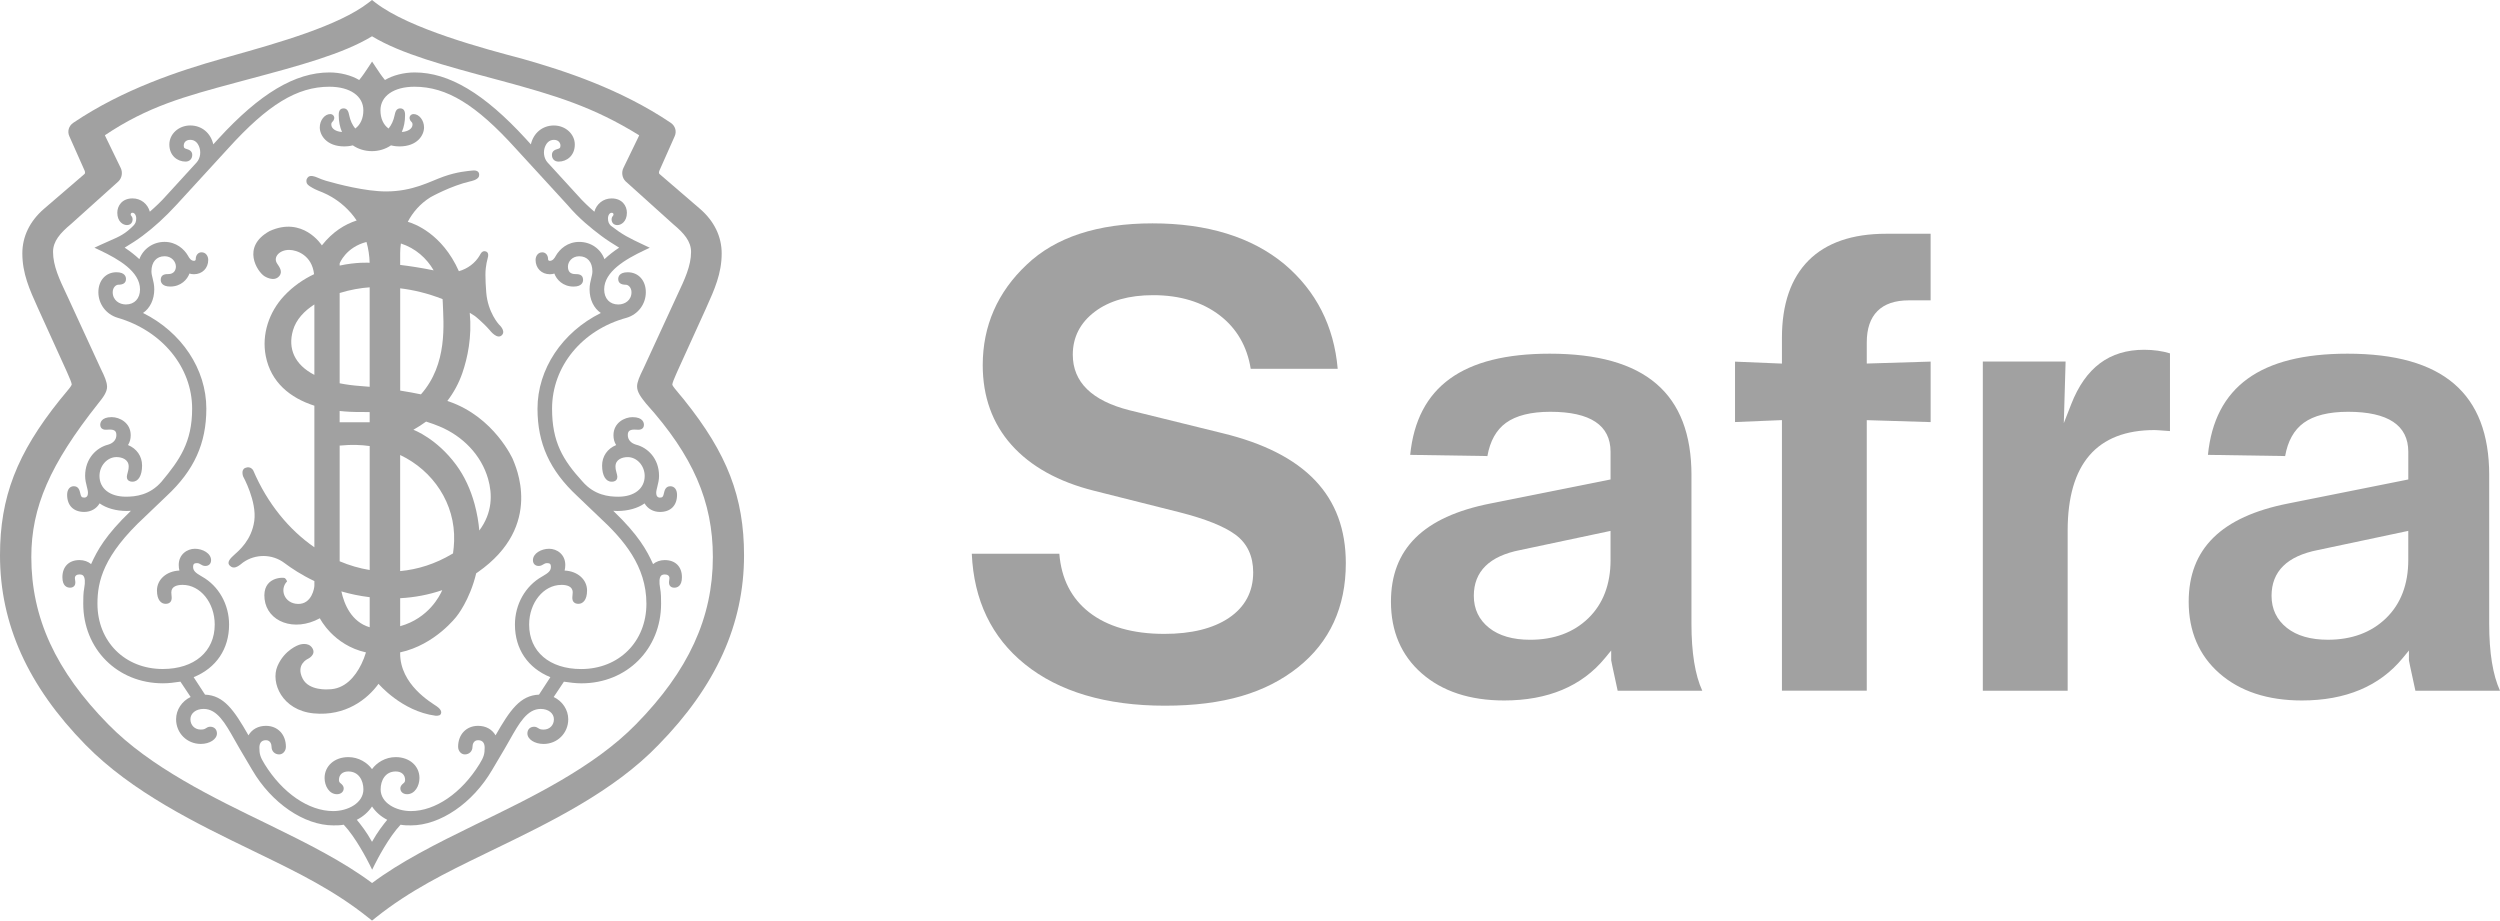
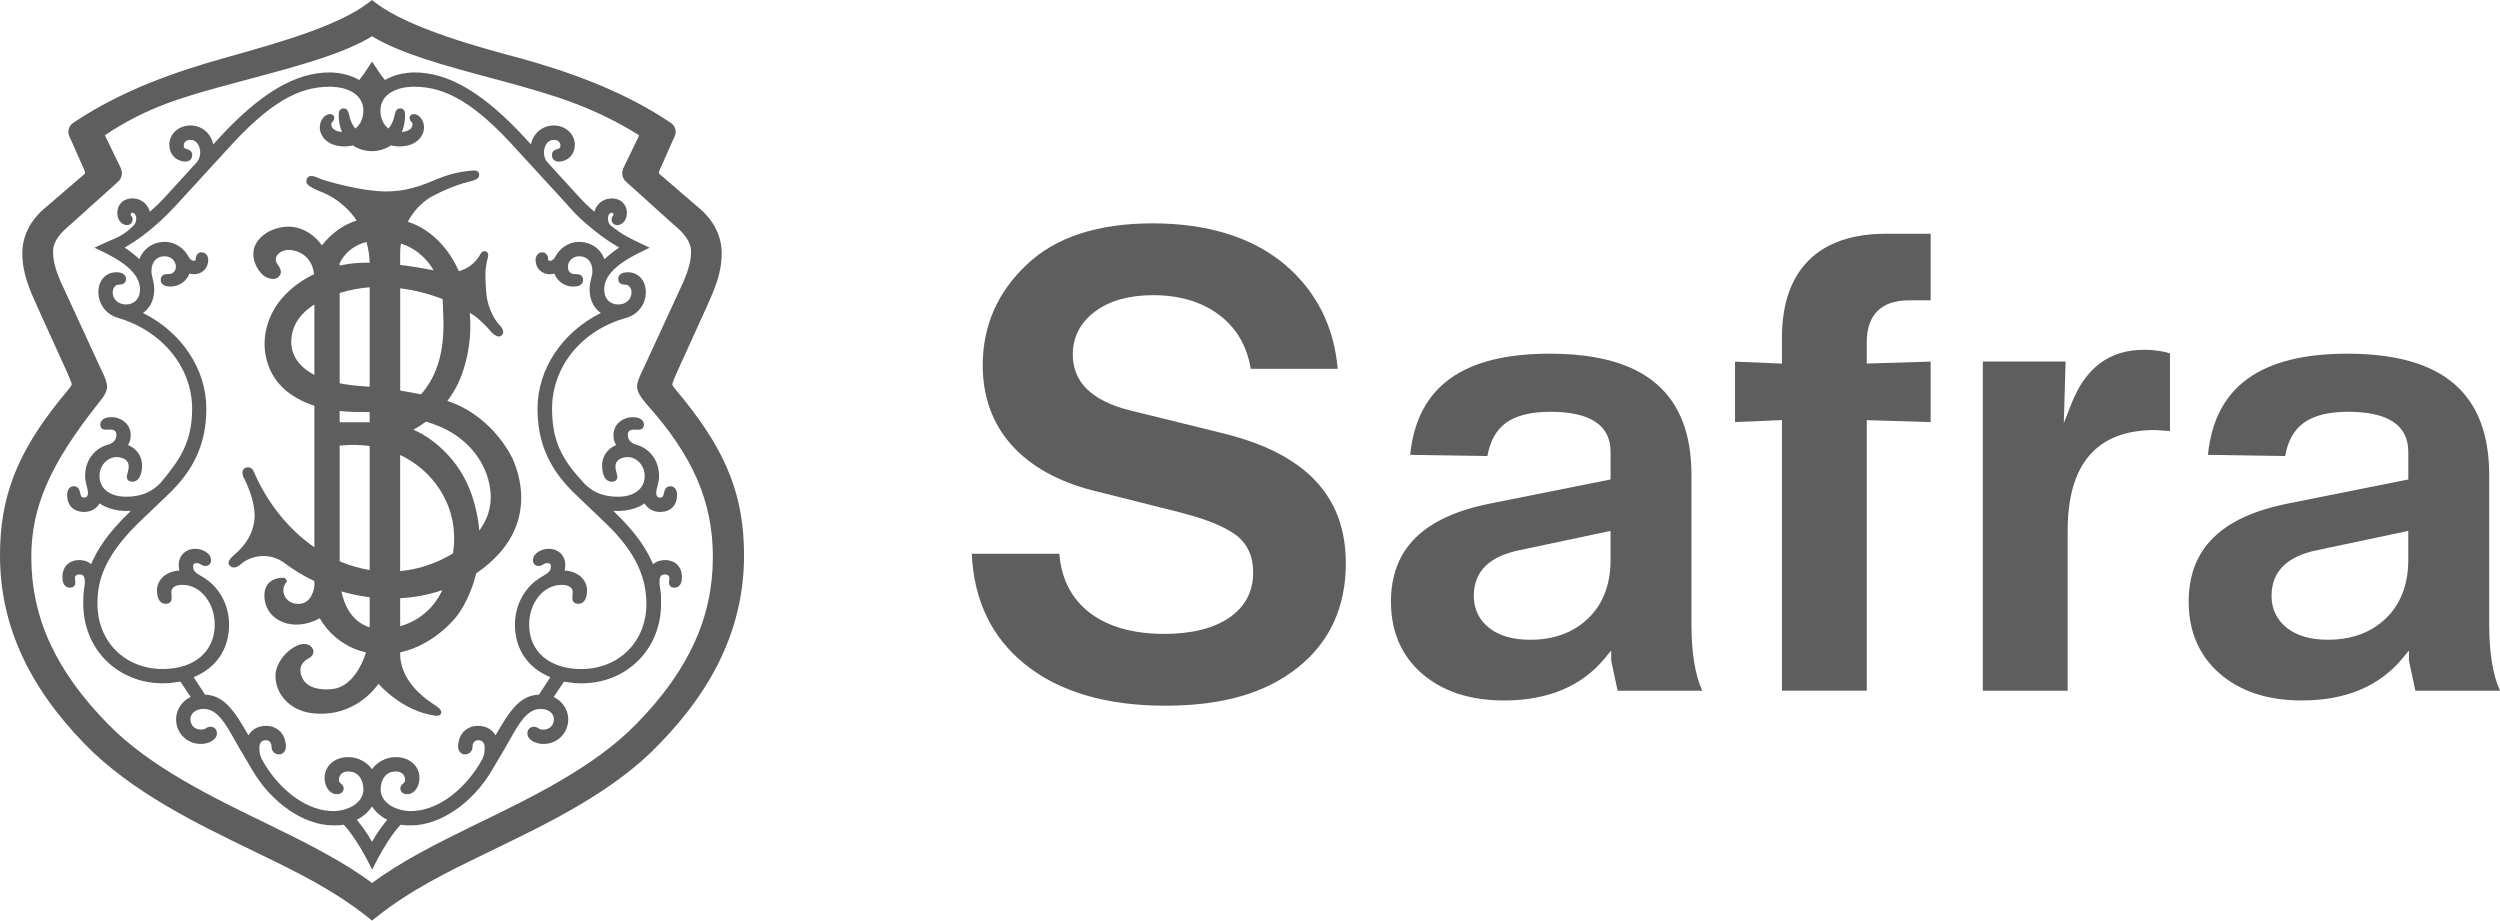
- <svg xmlns="http://www.w3.org/2000/svg" fill="#A1A1A1" viewBox="0 -0.03 1105.72 407.17" width="1105.72" height="407.17">
+ <svg xmlns="http://www.w3.org/2000/svg" fill="#5E5E5E" viewBox="0 -0.03 1105.72 407.17" width="1105.72" height="407.17">
  <g>
    <path d="M302.55,176.79v-.02c-.75-.9-1.42-1.7-2.02-2.42-1.5-1.79-3.05-3.65-3.18-4.19,0-.82.86-2.79,1.62-4.52.21-.48.42-.97.62-1.42l12.37-27.21.38-.85c3.67-8.16,6.85-15.2,6.85-24.11,0-7.46-3.3-14.26-9.55-19.68l-17.72-15.25-.13-.11c-.63-.47-.21-1.44-.07-1.73l6.62-14.9c1.07-2.22.37-4.73-1.72-6.12-22.08-14.87-46.79-22.97-65.9-28.38-16.09-4.25-49.58-13.1-64.61-24.69l-1.58-1.22-1.58,1.22c-13.22,10.2-39.68,17.66-60.93,23.65l-3.72,1.05c-19.06,5.39-43.77,13.5-65.84,28.36-2.1,1.4-2.8,3.91-1.73,6.12l6.57,14.79.05.11c.14.29.56,1.26-.06,1.73l-17.86,15.36c-6.24,5.41-9.55,12.21-9.55,19.67,0,8.91,3.17,15.95,6.85,24.1l12.73,28.02c.22.5.43.99.64,1.47.76,1.73,1.62,3.7,1.63,4.44-.13.62-1.68,2.47-3.18,4.26-.6.72-1.27,1.52-2.02,2.44C7.44,200.55,0,219.84,0,245.58c0,30.42,12.37,57.83,37.83,83.82,20.58,21,49.22,34.86,74.48,47.08l3.41,1.66c15.76,7.66,32.06,15.58,47.21,27.71l1.61,1.29,1.61-1.29c15.15-12.12,31.45-20.05,47.21-27.71l4.48-2.18c25.12-12.15,53.6-25.93,73.41-46.56,25.45-25.98,37.83-53.4,37.83-83.82,0-25.74-7.44-45.03-26.53-68.79ZM47.33,170.87c0-1.91-1.07-4.43-2.75-7.8l-14.67-31.86-.53-1.13c-3.05-6.45-5.92-12.55-5.92-18.7,0-4.72,3.14-8.3,7.93-12.3l20.95-18.85.1-.1c1.53-1.53,1.9-3.98.92-5.93l-6.72-13.85c-.12-.25-.2-.44-.24-.57,19.01-12.75,35.24-17.14,57.66-23.19l5.99-1.61c22.24-5.95,41.56-11.12,54.5-18.96,12.94,7.83,32.26,13,54.5,18.96l2.22.59c24.61,6.67,41.07,11.65,61.43,24.23-.05.14-.12.33-.25.59l-6.69,13.8c-.99,1.98-.62,4.43.91,5.96l21.13,19.02c4.71,3.93,7.85,7.51,7.85,12.23,0,6.16-2.88,12.25-5.92,18.71l-15.17,32.91c-1.72,3.45-2.79,5.97-2.79,7.88,0,2.6,1.91,4.98,3.93,7.51l.1.12c20.67,22.97,29.49,43.24,29.49,67.8,0,26.86-10.81,50.37-34.02,74h0c-18.54,18.97-46.37,32.43-70.92,44.31-17.55,8.56-33.17,16.45-45.78,25.88-12.61-9.42-28.22-17.32-45.78-25.88-24.55-11.88-52.37-25.34-70.92-44.31-23.21-23.63-34.02-47.14-34.02-74,0-22.04,8.3-41.08,29.59-67.91,2.02-2.52,3.93-4.91,3.93-7.51Z" />
    <path d="M226.84,203.11s-8.19-18.65-28.34-25.59c0,0-.22-.07-.65-.21,2.83-3.71,5.08-7.84,6.63-12.32,2.33-6.74,4.31-16.03,3.28-26.68.75.46,1.5.92,2.26,1.42,0,0,3.44,2.66,6.64,6.34,0,0,3.29,4.34,5.37,2.08,1.77-1.92-1.31-4.62-1.31-4.62,0,0-4.95-5.3-5.66-14.21,0,0-.64-7.47-.2-10.77.23-1.73.42-2.91.8-4.21.35-1.21.64-2.95-1.12-3.25-1.46-.25-2.13,1.44-2.28,1.69-2.06,3.59-5.46,6.05-9.3,7.14-7.46-16.75-19.87-21.08-22.6-21.85,2.26-4.32,5.59-8.06,9.83-10.73.12-.07.24-.15.36-.22,0,0,8.88-4.97,17.48-6.95,0,0,3.41-.6,3.82-2.28.41-1.68-.6-2.75-2.85-2.5-2.25.25-6.75.53-12.86,2.7-6.11,2.17-13.51,6.54-25.38,6.55-9.15,0-21.43-3.23-26.57-4.71-1.31-.38-2.55-.88-3.8-1.42-1.2-.52-2.86-1.07-3.91-.39,0,0-.88.64-.95,1.66-.07.91.11,1.7,1.46,2.55,3.54,2.24,4.53,2.03,7.87,3.75,1.87.97,6.16,3.3,10.32,8.04.94,1.07,1.79,2.19,2.57,3.37-5.21,1.68-10.62,4.97-15.37,10.99,0,.01-.01.03-.02.02-.17-.27-8.45-13.02-23.11-6.33-12.7,6.99-5.39,18.05-2.27,19.97,0,0,4.15,2.76,6.53-.05,1.74-2.05-.08-4.2-.99-5.62-1.83-2.87,1.19-6.03,5.45-5.97,3.43.05,10.01,2.42,10.94,10.74-4.57,2.17-9.19,5.24-13.27,9.61-6.66,7.13-9.99,17.07-8.09,26.64,2.28,11.55,10.7,18.45,21.49,21.92v62.61c-11.21-7.74-20.76-19.35-27-33.91,0,0-1.07-2.22-3.56-1.19-2.07.85-.93,3.8-.93,3.8,0,0,6.09,10.97,4.92,19.61-1.18,8.64-7,13.33-8.68,14.86-1.68,1.54-3.75,3.38-2.14,4.97,1.61,1.6,3.32.71,5.75-1.35,0,0,.03-.03.1-.07,5.48-3.88,12.92-3.81,18.29.23,3.12,2.35,7.59,5.31,13.26,8.01v1.87c.05,1.14-1.15,8.36-7.24,8.23-6.1-.13-8.29-6.51-4.83-9.98,0,0-.45-1.15-1.08-1.48-.63-.33-10.02-.59-8.88,9.33,1.14,9.92,12.98,14.71,24.43,8.48,0,0,.01-.02.02,0,.1.2,6,11.88,20.39,15.09-.54,1.77-1.2,3.51-2.02,5.18-2.75,5.58-7.32,11.16-14.61,11.16,0,0-8.52.73-11.33-4.67-3.29-6.32,2.24-8.8,2.24-8.8,0,0,3.86-1.76,2.01-4.76-1.84-3-5.94-1.44-5.94-1.44,0,0-6.35,2.06-9.49,9.39-3.13,7.32,2.03,19.57,16.04,20.91,14.02,1.34,23.72-6.23,28.66-13.08,0,0,10.24,12.11,25.11,14.1,0,0,1.79.2,2.31-.55.52-.75.63-2-1.76-3.65-2.38-1.65-16.16-9.54-16.1-23.43v-.37c15.57-3.37,25.02-15.99,25.02-15.99,0,0,5.74-6.98,8.62-19,.23-.15.46-.3.69-.46,29.64-20.68,16.4-47.53,15.52-49.95ZM195.83,133.67c.33,9.46,2.24,27.31-9.65,40.72-2.68-.56-5.75-1.13-9.18-1.67v-45.23c5.78.7,12.15,2.17,18.75,4.78.04.47.07.93.08,1.4ZM200.86,239.23c-.07,1.91-.25,3.74-.49,5.49-.11.07-.22.14-.34.21-7.45,4.45-15.25,6.91-23.05,7.63v-51.35c14.61,6.91,24.45,21.52,23.87,38.03ZM163.5,127.06v43.98c-1.35-.12-2.74-.24-4.15-.34-3.32-.24-6.36-.65-9.12-1.21v-39.93c4.67-1.45,9.38-2.26,13.28-2.51h0ZM191.8,119.54c-5.71-1.15-10.69-1.91-14.81-2.4v-5.2c0-1.44.11-2.87.32-4.28,6.53,2.14,11.39,6.52,14.5,11.89ZM150.23,116.46s0,0,0,0c.01-.04,2.74-7.14,11.86-9.47.85,2.98,1.31,6.07,1.4,9.2-.23-.02-5.82-.37-13.26,1.24v-.96ZM129.58,146.07c1.39-4.77,4.95-8.55,9.46-11.45v31.16c-8.78-4.54-11.81-11.66-9.46-19.71ZM159.36,182.18c1.38-.01,2.76.01,4.14.06v4.5h-13.28v-5c2.99.33,6.06.48,9.14.45ZM150.23,197.01h.6c4.57-.45,8.81-.31,12.68.24v54.83c-4.52-.74-8.97-2.03-13.28-3.86v-51.21ZM150.99,261.54c3.85,1.12,8.03,2.02,12.52,2.56v12.88c0,.14,0,.28-.01.42-8.15-2.41-11.3-10.28-12.51-15.86ZM176.99,276.94v-12.39c6.35-.33,12.63-1.52,18.61-3.57-1.05,2.46-6.04,12.44-18.61,15.95ZM211.99,234.63c-.32-3.7-.97-7.6-2.09-11.72-1.7-6.23-4.36-12.22-8.21-17.41-8.53-11.52-18.42-15.28-18.84-15.44-.02,0,0-.02.02-.03,2.04-1.15,3.9-2.37,5.59-3.6,2,.63,4.01,1.34,5.97,2.16,10.19,4.25,18.41,12.57,21.45,23.18,1.91,6.68,2.02,14.92-3.89,22.84Z" />
    <path d="M293.97,247.69c-1.98,0-3.81.66-5.12,1.78-2.77-6.09-6.34-12.74-17.61-23.57.63.05,1.24.08,1.79.08,4.75,0,9.11-1.24,12.06-3.37,1.35,2.35,3.85,3.79,6.79,3.79,4.74,0,7.57-2.83,7.57-7.57,0-2.31-1.16-3.8-2.97-3.8-2.13,0-2.56,1.9-2.82,3.04-.34,1.48-.52,1.99-1.79,1.99-1.03,0-1.64-.77-1.64-2.06,0-.8.25-1.78.51-2.83.35-1.39.75-2.96.75-4.71,0-7.78-5.12-12.55-10.15-13.81-2.3-.66-3.67-2.23-3.67-4.2,0-1.49.49-2.48,2.9-2.48.34,0,.65.02.95.04.99.06,1.93.11,2.65-.56.29-.27.63-.77.63-1.6s-.36-3.38-5.06-3.38c-3.49,0-8.41,2.48-8.41,7.99,0,1.65.38,3.08,1.19,4.36-3.84,1.55-6.22,4.94-6.22,9.05,0,4.41,1.62,7.15,4.22,7.15.37,0,1.48,0,2.12-.84.66-.87.38-1.92.07-3.02-.23-.83-.49-1.78-.49-2.87,0-3.07,2.91-4.15,5.41-4.15,4.07,0,7.51,3.82,7.51,8.34,0,5.58-4.59,9.18-11.69,9.18-4.29,0-10.59-.69-15.8-6.7-8.75-9.58-13.48-17.55-13.48-32.22,0-18.72,13.25-34.88,33.01-40.23,5.06-1.52,8.46-6.06,8.46-11.29s-3.29-8.83-7.99-8.83c-3.81,0-4.22,2.07-4.22,2.97,0,1.69,1.14,2.55,3.39,2.55,1.01,0,2.48,1.18,2.48,3.32,0,3.55-2.93,5.41-5.83,5.41-3.8,0-6.25-2.62-6.25-6.67,0-7.87,9.45-13.36,17.69-17.26l2.47-1.17-2.47-1.16c-7.01-3.3-9.49-4.54-14.77-8.6-.9-.93-1.24-1.81-1.24-3.22s.74-2.48,1.64-2.48c.54,0,.8.26.8.8,0,.23-.02.25-.19.47-.24.3-.65.79-.65,1.63,0,1.55,1,2.55,2.55,2.55,1.63,0,4.22-1.49,4.22-5.48,0-3.04-2.11-6.32-6.74-6.32-3.71,0-6.68,2.4-7.65,5.88-2.48-2.17-5-4.5-7.31-7.14l-13.4-14.65c-1.66-1.85-2.07-4.83-.99-7.26.46-1.02,1.55-2.74,3.8-2.74s2.9,1.62,2.9,2.48c0,1.2-.37,1.31-1.38,1.61-.84.25-2.39.72-2.39,2.57s1.19,2.97,2.97,2.97c3.56,0,7.15-2.6,7.15-7.57,0-4.64-4.15-8.41-9.25-8.41s-9.06,3.38-10.18,8.36l-2.27-2.5c-18.34-20-33.95-29.32-49.12-29.32-4.78,0-9.7,1.27-13.15,3.35-1.61-1.97-2.68-3.6-3.8-5.3l-1.89-2.86-1.9,2.86c-1.12,1.71-2.19,3.33-3.8,5.3-3.46-2.08-8.37-3.35-13.15-3.35-15.18,0-30.78,9.32-49.12,29.32l-2.27,2.49c-1.12-4.98-5.06-8.36-10.18-8.36s-9.25,3.77-9.25,8.41c0,4.97,3.6,7.57,7.16,7.57,1.77,0,2.97-1.19,2.97-2.97s-1.56-2.32-2.39-2.57c-1-.3-1.38-.41-1.38-1.61,0-.86.61-2.48,2.9-2.48s3.34,1.71,3.8,2.74c1.08,2.43.68,5.41-.98,7.25l-13.42,14.68c-2.29,2.62-4.81,4.95-7.29,7.12-.97-3.48-3.94-5.88-7.65-5.88-4.63,0-6.74,3.27-6.74,6.32,0,3.99,2.59,5.48,4.22,5.48,1.55,0,2.55-1,2.55-2.55,0-.84-.4-1.33-.65-1.63-.17-.21-.19-.23-.19-.47,0-.54.26-.8.8-.8.9,0,1.64,1.11,1.64,2.48,0,1.44-.35,2.33-1.3,3.28-3.69,3.69-6.19,4.78-10.33,6.58-1.27.55-2.72,1.18-4.38,1.96l-2.47,1.16,2.47,1.17c8.24,3.9,17.69,9.39,17.69,17.26,0,4.05-2.45,6.67-6.25,6.67-2.9,0-5.83-1.86-5.83-5.41,0-2.14,1.47-3.32,2.48-3.32,2.25,0,3.39-.86,3.39-2.55,0-.89-.41-2.97-4.22-2.97-4.71,0-7.99,3.63-7.99,8.83s3.4,9.77,8.47,11.29c19.74,5.76,33,21.92,33,40.23,0,14.89-5.61,22.76-13.51,32.25-5.18,5.98-11.49,6.67-15.78,6.67-7.1,0-11.69-3.6-11.69-9.18,0-4.52,3.44-8.34,7.51-8.34,2.5,0,5.41,1.09,5.41,4.15,0,1.09-.26,2.03-.49,2.87-.3,1.11-.59,2.15.07,3.02.64.84,1.76.84,2.12.84,2.6,0,4.22-2.74,4.22-7.15,0-4.11-2.38-7.49-6.22-9.05.81-1.28,1.19-2.7,1.19-4.36,0-5.51-4.92-7.99-8.41-7.99-4.7,0-5.06,2.59-5.06,3.38s.34,1.33.63,1.6c.71.67,1.69.62,2.65.56.29-.02.61-.04.95-.04,2.41,0,2.9.99,2.9,2.48,0,1.98-1.37,3.55-3.63,4.19-5.07,1.27-10.19,6.03-10.19,13.82,0,1.75.4,3.32.75,4.71.26,1.04.51,2.03.51,2.83,0,1.29-.61,2.06-1.64,2.06-1.27,0-1.45-.51-1.79-1.99-.26-1.14-.7-3.04-2.82-3.04-1.8,0-2.97,1.49-2.97,3.8,0,4.74,2.83,7.57,7.57,7.57,2.93,0,5.44-1.44,6.79-3.79,2.96,2.13,7.31,3.37,12.06,3.37.54,0,1.16-.03,1.79-.08-11.27,10.84-14.84,17.48-17.61,23.57-1.32-1.12-3.15-1.78-5.12-1.78-4.67,0-7.57,2.9-7.57,7.57,0,4.04,2.12,4.64,3.39,4.64.79,0,1.41-.25,1.83-.74.69-.8.52-1.84.39-2.67-.05-.29-.09-.59-.09-.81,0-1.03.77-1.64,2.06-1.64,1.18,0,1.57.48,1.7.63.72.86.85,2.77.38,5.36-.44,2.22-.44,4.84-.44,6.95,0,20.08,15.14,35.22,35.22,35.22,2.7,0,5.07-.34,7.59-.71l.17-.02,4.52,6.78c-3.86,1.82-6.44,5.66-6.44,9.84,0,6.13,4.8,10.92,10.92,10.92,3.95,0,7.15-2.08,7.15-4.64,0-1.77-1.19-2.97-2.97-2.97-.88,0-1.45.37-1.87.65-.48.31-.93.61-2.32.61-2.65,0-4.57-1.92-4.57-4.57s2.45-4.57,5.83-4.57c6,0,9.55,6.31,13.67,13.61.77,1.37,1.56,2.78,2.39,4.18l5.44,9.21c8.55,14.66,22.97,24.52,35.88,24.52,1.49,0,3.03,0,4.6-.3,5.27,5.56,10.42,15.59,11.42,17.59l1.15,2.31,1.15-2.31c1-2,6.14-12.03,11.42-17.59,1.57.3,3.11.3,4.6.3,12.91,0,27.33-9.85,35.88-24.51l5.45-9.21c.83-1.4,1.62-2.81,2.39-4.18,4.12-7.31,7.67-13.61,13.67-13.61,3.38,0,5.83,1.92,5.83,4.57s-1.92,4.57-4.57,4.57c-1.39,0-1.84-.3-2.32-.61-.42-.27-.99-.65-1.87-.65-1.77,0-2.97,1.19-2.97,2.97,0,2.56,3.21,4.64,7.15,4.64,6.13,0,10.92-4.8,10.92-10.92,0-4.18-2.58-8.02-6.44-9.84l4.52-6.78.17.02c2.52.36,4.89.71,7.59.71,20.08,0,35.22-15.14,35.22-35.22,0-2.11,0-4.74-.44-6.93-.47-2.61-.34-4.52.38-5.38.13-.16.53-.63,1.7-.63,1.29,0,2.06.61,2.06,1.64,0,.22-.05.52-.09.81-.13.83-.29,1.87.39,2.67.42.49,1.04.74,1.83.74,1.26,0,3.39-.6,3.39-4.64,0-4.67-2.9-7.57-7.57-7.57ZM248.31,258.65c2.28,0,4.99.58,4.99,3.32,0,.44-.04.88-.09,1.3-.11,1.06-.22,2.15.53,2.98.48.53,1.17.79,2.11.79,1.84,0,3.8-1.55,3.8-5.9,0-4.87-4.23-8.58-9.93-8.82.18-.71.3-1.54.3-2.49,0-4.65-3.69-7.15-7.15-7.15s-7.16,2.03-7.16,5.06c0,1.55,1,2.55,2.55,2.55.91,0,1.54-.39,2.05-.7.5-.31.9-.56,1.72-.56,1.18,0,1.64.46,1.64,1.64,0,1.85-1.33,2.77-3.51,4.06l-.44.26c-7.38,4.15-11.97,12.29-11.97,21.23,0,10.8,5.69,19.2,15.67,23.26l-5.03,7.72c-8.3.34-12.81,6.78-19.21,18-1.56-2.67-4.3-4.2-7.73-4.2-5.2,0-8.83,3.8-8.83,9.25,0,1.87,1.33,3.39,2.97,3.39,1.96,0,3.39-1.42,3.39-3.39,0-1.08.52-2.9,2.48-2.9,2.4,0,2.9,1.8,2.9,3.32,0,2.68-.33,4.1-2.32,7.28-7.9,12.8-19.52,20.75-30.32,20.75-6.57,0-13.37-3.59-13.37-9.6,0-3.94,2.06-7.92,6.67-7.92,2.56,0,4.15,1.43,4.15,3.74,0,.88-.32,1.15-.86,1.6-.49.42-1.24,1.05-1.24,2.17,0,1.48,1.25,2.55,2.97,2.55,3.43,0,5.48-3.64,5.48-7.16,0-5.36-4.42-9.25-10.51-9.25-4.59,0-8.41,2.47-10.47,5.32-2.06-2.85-5.89-5.32-10.47-5.32-6.09,0-10.51,3.89-10.51,9.25,0,3.52,2.05,7.16,5.48,7.16,1.72,0,2.97-1.07,2.97-2.55,0-1.12-.74-1.75-1.24-2.17-.54-.45-.86-.73-.86-1.6,0-2.3,1.59-3.74,4.15-3.74,4.61,0,6.67,3.98,6.67,7.92,0,6.01-6.8,9.6-13.37,9.6-10.79,0-22.41-7.95-30.32-20.75-1.98-3.17-2.32-4.6-2.32-7.28,0-1.51.5-3.32,2.9-3.32,1.96,0,2.48,1.82,2.48,2.9,0,1.96,1.42,3.39,3.38,3.39,1.64,0,2.97-1.52,2.97-3.39,0-5.45-3.63-9.25-8.83-9.25-3.43,0-6.17,1.53-7.73,4.2-6.4-11.23-10.9-17.66-19.21-18l-5.03-7.72c9.98-4.06,15.67-12.45,15.67-23.26,0-8.94-4.59-17.08-11.94-21.21l-.47-.28c-2.18-1.29-3.51-2.21-3.51-4.06,0-1.18.46-1.64,1.64-1.64.82,0,1.21.24,1.72.56.51.31,1.14.7,2.05.7,1.55,0,2.55-1,2.55-2.55,0-3.03-3.7-5.06-7.15-5.06s-7.16,2.51-7.16,7.15c0,.95.12,1.78.3,2.49-5.7.23-9.93,3.95-9.93,8.82,0,4.35,1.96,5.9,3.8,5.9.94,0,1.63-.26,2.11-.79.75-.83.64-1.92.53-2.98-.04-.42-.09-.86-.09-1.3,0-2.74,2.71-3.32,4.99-3.32,7.83,0,14.21,7.88,14.21,17.56,0,11.94-9.03,19.65-23,19.65-16.73,0-28.87-12.14-28.87-28.87,0-9.88,2.54-21.38,20.96-38.44l9.62-9.2c12.16-11.32,17.58-23.24,17.58-38.64,0-17.47-10.91-33.82-28.01-42.32,3.09-2.08,4.98-5.92,4.98-10.46,0-1.96-.39-3.51-.73-4.88-.28-1.11-.52-2.07-.52-3.08,0-4.11,2.23-6.67,5.83-6.67,3.08,0,4.99,2.37,4.99,4.57,0,1.53-.87,3.32-3.32,3.32-1.1,0-3.39,0-3.39,2.55,0,.89.41,2.97,4.22,2.97,4.71,0,7.54-3.12,8.48-5.76.57.19,1.21.31,1.99.31,3.66,0,6.32-2.66,6.32-6.32,0-1.68-1.02-3.38-2.97-3.38-1.48,0-2.55,1.25-2.55,2.97,0,.54-.26.8-.8.8-1.25,0-2.11-1.21-2.65-2.28-1.68-2.95-5.28-6.1-10.34-6.1s-9.46,3.05-11.15,7.64c-2.07-1.92-4.17-3.56-6.51-5.09.12-.07.24-.15.36-.22,2.54-1.56,4.93-3.03,7.6-5.03,5.14-3.85,9.85-8.16,14.84-13.56l23.04-25.14c17.51-19.33,30.46-27.22,44.7-27.22,9.14,0,15.04,4.1,15.04,10.44,0,3.52-1.3,6.4-3.59,8.05-1.29-1.58-2.2-3.56-2.65-5.79-.32-1.58-.77-3.13-2.52-3.13-2.13,0-2.13,2.23-2.13,2.97,0,2.79.48,5.29,1.44,7.48-2.78-.19-4.73-1.51-4.73-3.29,0-.34,0-.72.46-1.18,1.06-1.06.92-1.96.73-2.4-.27-.64-.91-1.06-1.65-1.06-2.47,0-4.64,2.76-4.64,5.9,0,3.38,2.91,8.41,10.92,8.41.88,0,2.2-.09,3.7-.47,2.4,1.66,5.37,2.56,8.44,2.56s6.05-.91,8.44-2.56c1.5.38,2.82.47,3.7.47,8.02,0,10.92-5.03,10.92-8.41,0-3.14-2.17-5.9-4.64-5.9-.73,0-1.38.42-1.65,1.06-.18.44-.33,1.34.73,2.4.46.46.46.84.46,1.18,0,1.78-1.95,3.11-4.73,3.29.96-2.19,1.44-4.7,1.44-7.48,0-.73,0-2.97-2.13-2.97-1.75,0-2.2,1.55-2.52,3.13-.45,2.23-1.36,4.21-2.65,5.79-2.3-1.65-3.59-4.52-3.59-8.05,0-6.34,5.91-10.44,15.05-10.44,14.24,0,27.19,7.89,44.7,27.23l23,25.09c5.02,5.94,10.59,10.39,14.87,13.6,2.67,2,5.06,3.47,7.59,5.03.12.08.25.15.37.23-2.34,1.53-4.44,3.16-6.51,5.09-1.69-4.59-6-7.64-11.15-7.64s-8.65,3.15-10.37,6.16c-.51,1.01-1.37,2.22-2.62,2.22-.54,0-.8-.26-.8-.8,0-1.72-1.07-2.97-2.55-2.97-1.95,0-2.97,1.7-2.97,3.38,0,3.66,2.66,6.32,6.32,6.32.78,0,1.42-.13,1.99-.31.94,2.64,3.77,5.76,8.48,5.76,3.81,0,4.22-2.07,4.22-2.97,0-2.55-2.29-2.55-3.38-2.55-2.23,0-3.32-1.08-3.32-3.32s1.91-4.57,4.99-4.57c3.6,0,5.83,2.55,5.83,6.67,0,1.01-.24,1.97-.52,3.08-.34,1.37-.73,2.92-.73,4.88,0,4.54,1.88,8.37,4.98,10.46-17.11,8.5-28.01,24.85-28.01,42.32,0,15.4,5.42,27.32,17.57,38.63l9.65,9.23c10.88,10.07,20.95,21.7,20.95,38.43s-12.14,28.87-28.87,28.87c-13.97,0-23-7.71-23-19.65,0-9.68,6.37-17.56,14.21-17.56ZM164.54,356.67c1.68,2.49,3.96,4.48,6.73,5.89-1.71,2.08-4.25,5.26-6.73,9.73-2.48-4.48-5.02-7.65-6.73-9.73,2.77-1.4,5.06-3.4,6.73-5.89Z" />
  </g>
  <g>
    <path d="M540.52,191.52l-40.93-10.09c-16.66-4.21-25.11-12.48-25.11-24.57,0-7.79,3.31-14.22,9.85-19.11,6.39-4.8,15.05-7.23,25.72-7.23,11.83,0,21.74,3.02,29.48,8.97,7.46,5.74,12.05,13.67,13.65,23.6h38.47c-1.64-18.89-9.55-34.44-23.53-46.25-14.43-11.99-34.07-18.08-58.36-18.08s-43,6.16-55.7,18.3c-12.88,12.13-19.41,27.07-19.41,44.41,0,13.95,4.28,25.82,12.72,35.28,8.49,9.52,20.78,16.34,36.54,20.28l37.76,9.51c11.48,2.92,19.81,6.25,24.76,9.91,5.2,3.85,7.84,9.46,7.84,16.67,0,8.58-3.63,15.37-10.78,20.17-6.96,4.67-16.56,7.04-28.54,7.04-13.94,0-25.12-3.21-33.24-9.55-7.86-6.14-12.3-14.84-13.18-25.9h-38.72c.9,20.58,8.78,37,23.43,48.82,15.11,12.2,35.97,18.39,62,18.39s44.67-5.7,58.83-16.95c14.05-11.17,21.17-26.66,21.17-46.05,0-29.82-17.9-48.65-54.72-57.57Z" />
    <path d="M748.12,210.18c0-36.19-20.51-53.78-62.71-53.78-38.48,0-58.68,14.65-61.7,44.75l34.15.53c1.17-6.63,3.92-11.56,8.19-14.67,4.48-3.26,11.09-4.91,19.65-4.91,17.67,0,26.63,5.95,26.63,17.7v12.23l-53.13,10.63c-29.61,5.85-44,20.05-44,43.43,0,13.11,4.57,23.77,13.59,31.68,9.08,7.97,21.34,12.01,36.44,12.01,19.4,0,34.41-6.31,44.62-18.74l2.76-3.36v4.35c.03.2.38,2.12,2.86,13.43h37.42c-3.17-6.91-4.78-16.84-4.78-29.57v-65.71ZM712.33,247.65c0,10.76-3.31,19.43-9.84,25.76-6.52,6.32-15.17,9.52-25.73,9.52-7.63,0-13.73-1.76-18.12-5.24-4.5-3.56-6.79-8.33-6.79-14.19,0-10.8,6.92-17.61,20.57-20.26l39.9-8.46v12.87Z" />
    <path d="M799.92,115.16c-7.82,7.83-11.79,19.33-11.79,34.2v11.42l-20.75-.86v26.72l20.75-.86v119.67h37.52v-119.65l28.25.86v-26.76l-28.25.86v-9.39c0-12.14,6.42-18.56,18.56-18.56h9.68v-29.45h-19.77c-14.87,0-26.38,3.97-34.2,11.79Z" />
    <path d="M916.07,178.76l-3.27,8.36.79-27.26h-36.61v145.6h37.52v-70.78c0-29.53,12.94-44.5,38.45-44.5.38,0,1.53.05,6.8.45v-34.37c-3.41-1.05-7.25-1.59-11.41-1.59-15.38,0-25.94,7.88-32.27,24.08Z" />
    <path d="M1100.95,210.18c0-36.19-20.51-53.78-62.71-53.78-38.48,0-58.68,14.65-61.7,44.75l34.15.53c1.17-6.63,3.92-11.56,8.19-14.67,4.48-3.26,11.09-4.91,19.65-4.91,17.67,0,26.63,5.95,26.63,17.7v12.23l-53.13,10.63c-29.61,5.85-44,20.05-44,43.43,0,13.11,4.57,23.77,13.59,31.68,9.08,7.97,21.34,12.01,36.44,12.01,19.4,0,34.41-6.31,44.62-18.74l2.76-3.36v4.35c.03.2.38,2.12,2.86,13.43h37.42c-3.17-6.91-4.78-16.84-4.78-29.57v-65.71ZM1029.59,282.92c-7.63,0-13.73-1.76-18.12-5.24-4.5-3.56-6.79-8.33-6.79-14.19,0-10.8,6.92-17.61,20.57-20.26l39.9-8.46v12.87c0,10.76-3.31,19.43-9.84,25.76-6.52,6.32-15.17,9.52-25.73,9.52" />
  </g>
</svg>
